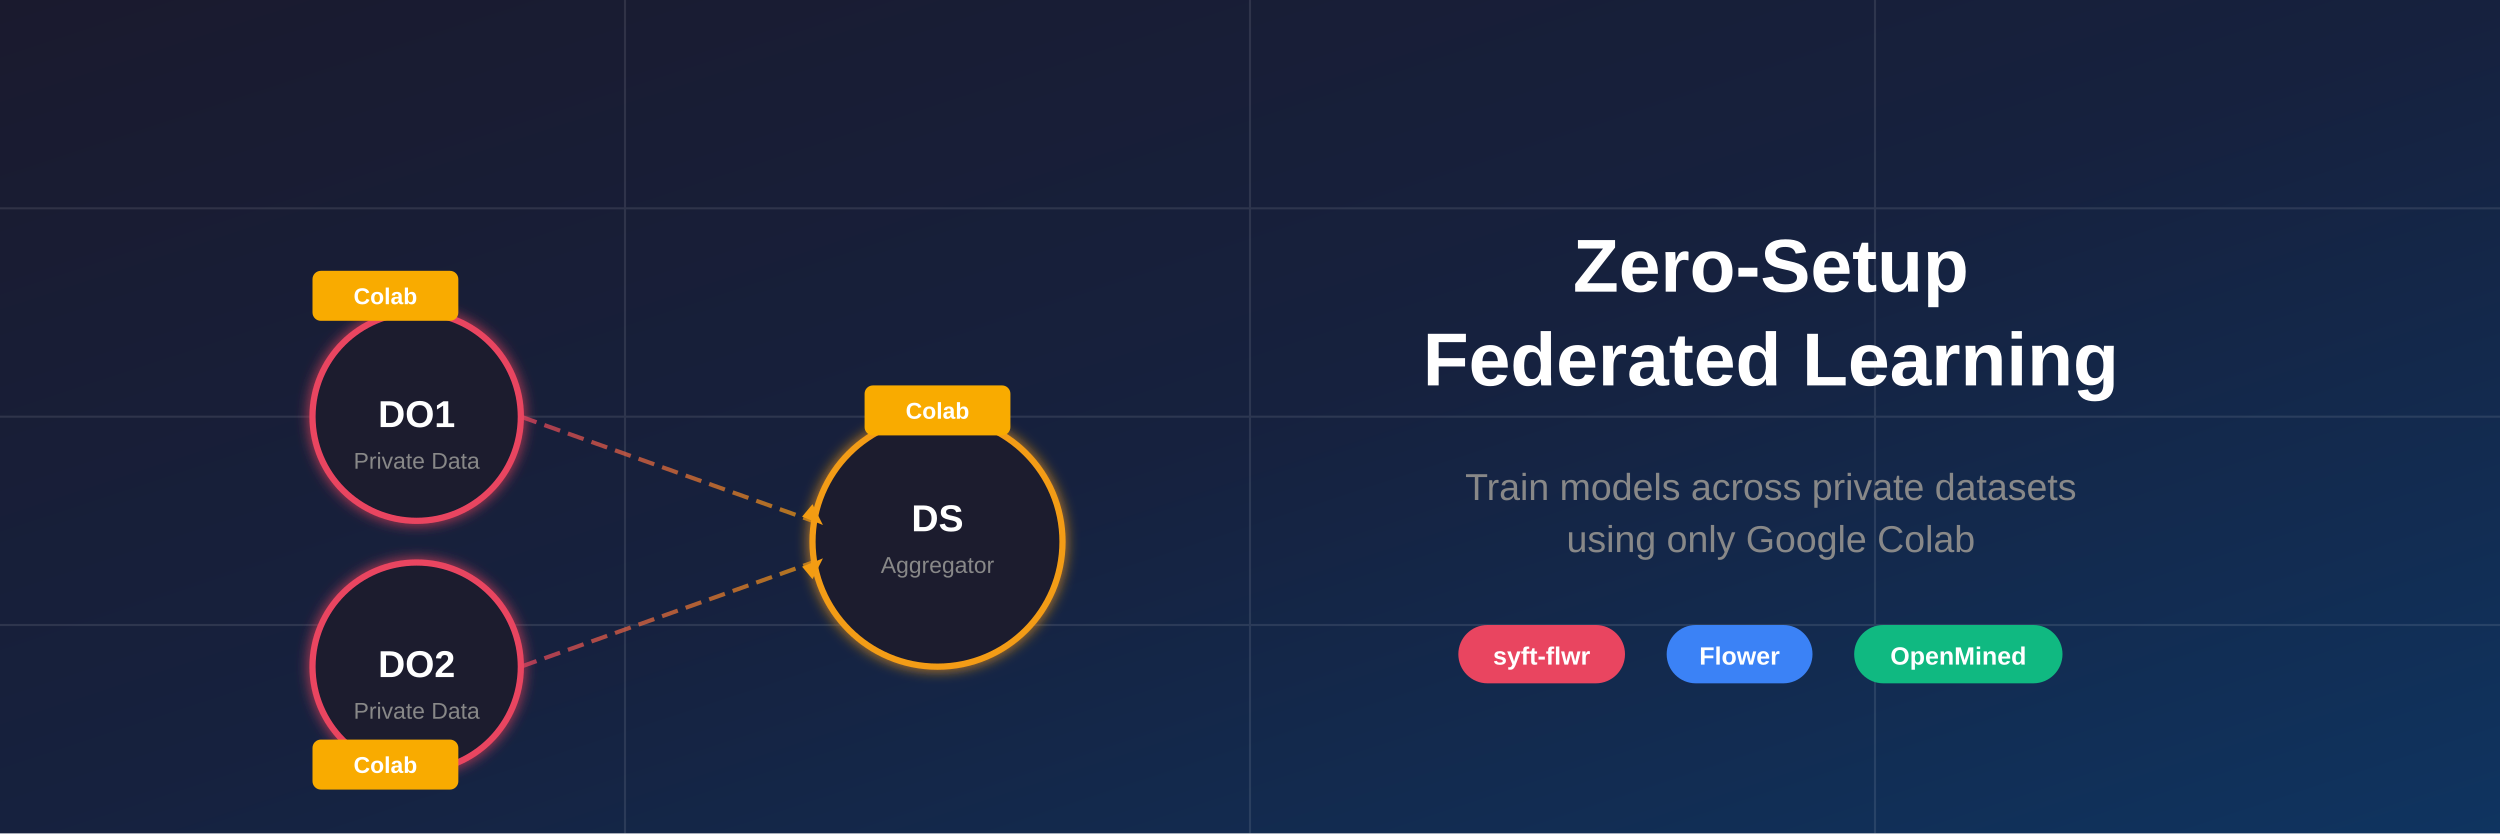
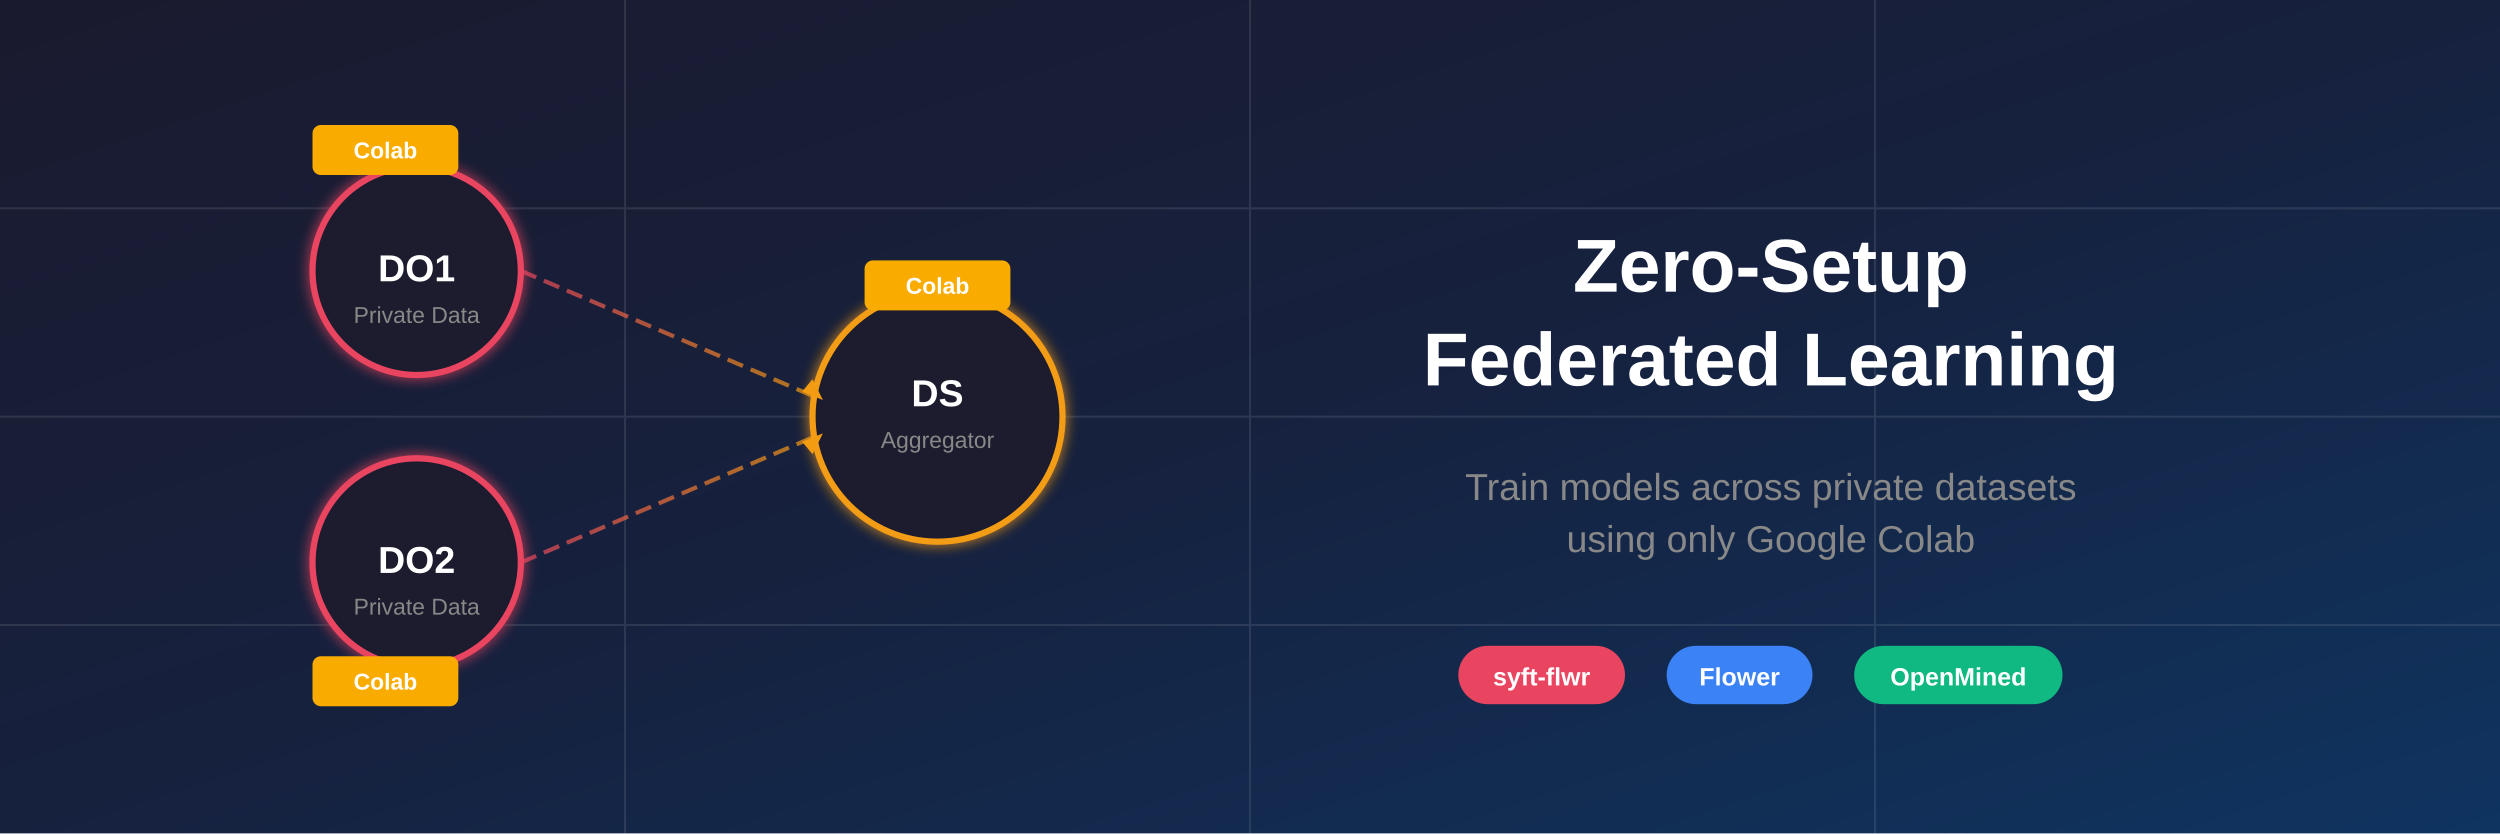
<svg xmlns="http://www.w3.org/2000/svg" viewBox="0 0 1200 400">
  <defs>
    <linearGradient id="bgGradient" x1="0%" y1="0%" x2="100%" y2="100%">
      <stop offset="0%" style="stop-color:#1a1a2e;stop-opacity:1" />
      <stop offset="50%" style="stop-color:#16213e;stop-opacity:1" />
      <stop offset="100%" style="stop-color:#0f3460;stop-opacity:1" />
    </linearGradient>
    <linearGradient id="accentGradient" x1="0%" y1="0%" x2="100%" y2="0%">
      <stop offset="0%" style="stop-color:#e94560;stop-opacity:1" />
      <stop offset="100%" style="stop-color:#f39c12;stop-opacity:1" />
    </linearGradient>
    <filter id="glow">
      <feGaussianBlur stdDeviation="3" result="coloredBlur" />
      <feMerge>
        <feMergeNode in="coloredBlur" />
        <feMergeNode in="SourceGraphic" />
      </feMerge>
    </filter>
  </defs>
  <rect width="1200" height="400" fill="url(#bgGradient)" />
  <g opacity="0.1">
    <line x1="0" y1="100" x2="1200" y2="100" stroke="#fff" stroke-width="1" />
    <line x1="0" y1="200" x2="1200" y2="200" stroke="#fff" stroke-width="1" />
    <line x1="0" y1="300" x2="1200" y2="300" stroke="#fff" stroke-width="1" />
    <line x1="300" y1="0" x2="300" y2="400" stroke="#fff" stroke-width="1" />
    <line x1="600" y1="0" x2="600" y2="400" stroke="#fff" stroke-width="1" />
    <line x1="900" y1="0" x2="900" y2="400" stroke="#fff" stroke-width="1" />
  </g>
-   <g transform="translate(200, 200)">
+   <g transform="translate(200, 130)">
    <circle r="50" fill="#1a1a2e" stroke="#e94560" stroke-width="3" filter="url(#glow)" />
    <text y="5" text-anchor="middle" fill="#fff" font-family="Arial, sans-serif" font-size="18" font-weight="bold">DO1</text>
    <text y="25" text-anchor="middle" fill="#888" font-family="Arial, sans-serif" font-size="11">Private Data</text>
  </g>
-   <g transform="translate(200, 320)">
+   <g transform="translate(200, 270)">
    <circle r="50" fill="#1a1a2e" stroke="#e94560" stroke-width="3" filter="url(#glow)" />
    <text y="5" text-anchor="middle" fill="#fff" font-family="Arial, sans-serif" font-size="18" font-weight="bold">DO2</text>
    <text y="25" text-anchor="middle" fill="#888" font-family="Arial, sans-serif" font-size="11">Private Data</text>
  </g>
-   <g transform="translate(450, 260)">
+   <g transform="translate(450, 200)">
    <circle r="60" fill="#1a1a2e" stroke="#f39c12" stroke-width="3" filter="url(#glow)" />
    <text y="-5" text-anchor="middle" fill="#fff" font-family="Arial, sans-serif" font-size="18" font-weight="bold">DS</text>
    <text y="15" text-anchor="middle" fill="#888" font-family="Arial, sans-serif" font-size="11">Aggregator</text>
  </g>
-   <line x1="250" y1="200" x2="390" y2="250" stroke="url(#accentGradient)" stroke-width="2" stroke-dasharray="8,4" opacity="0.7" />
-   <line x1="250" y1="320" x2="390" y2="270" stroke="url(#accentGradient)" stroke-width="2" stroke-dasharray="8,4" opacity="0.7" />
-   <polygon points="385,248 395,252 390,242" fill="#f39c12" />
-   <polygon points="385,272 395,268 390,278" fill="#f39c12" />
-   <g transform="translate(150, 130)">
+   <line x1="250" y1="130" x2="390" y2="190" stroke="url(#accentGradient)" stroke-width="2" stroke-dasharray="8,4" opacity="0.7" />
+   <line x1="250" y1="270" x2="390" y2="210" stroke="url(#accentGradient)" stroke-width="2" stroke-dasharray="8,4" opacity="0.7" />
+   <polygon points="385,188 395,192 390,182" fill="#f39c12" />
+   <polygon points="385,212 395,208 390,218" fill="#f39c12" />
+   <g transform="translate(150, 60)">
    <rect x="0" y="0" width="70" height="24" rx="4" fill="#f9ab00" />
    <text x="35" y="16" text-anchor="middle" fill="#fff" font-family="Arial, sans-serif" font-size="11" font-weight="bold">Colab</text>
  </g>
-   <g transform="translate(150, 355)">
+   <g transform="translate(150, 315)">
    <rect x="0" y="0" width="70" height="24" rx="4" fill="#f9ab00" />
    <text x="35" y="16" text-anchor="middle" fill="#fff" font-family="Arial, sans-serif" font-size="11" font-weight="bold">Colab</text>
  </g>
-   <g transform="translate(415, 185)">
+   <g transform="translate(415, 125)">
    <rect x="0" y="0" width="70" height="24" rx="4" fill="#f9ab00" />
    <text x="35" y="16" text-anchor="middle" fill="#fff" font-family="Arial, sans-serif" font-size="11" font-weight="bold">Colab</text>
  </g>
  <text x="850" y="140" text-anchor="middle" fill="#fff" font-family="Arial, sans-serif" font-size="36" font-weight="bold">Zero-Setup</text>
  <text x="850" y="185" text-anchor="middle" fill="#fff" font-family="Arial, sans-serif" font-size="36" font-weight="bold">Federated Learning</text>
  <text x="850" y="240" text-anchor="middle" fill="#888" font-family="Arial, sans-serif" font-size="18">Train models across private datasets</text>
  <text x="850" y="265" text-anchor="middle" fill="#888" font-family="Arial, sans-serif" font-size="18">using only Google Colab</text>
-   <g transform="translate(700, 300)">
+   <g transform="translate(700, 310)">
    <rect x="0" y="0" width="80" height="28" rx="14" fill="#e94560" />
    <text x="40" y="19" text-anchor="middle" fill="#fff" font-family="Arial, sans-serif" font-size="12" font-weight="bold">syft-flwr</text>
  </g>
-   <g transform="translate(800, 300)">
+   <g transform="translate(800, 310)">
    <rect x="0" y="0" width="70" height="28" rx="14" fill="#3b82f6" />
    <text x="35" y="19" text-anchor="middle" fill="#fff" font-family="Arial, sans-serif" font-size="12" font-weight="bold">Flower</text>
  </g>
-   <g transform="translate(890, 300)">
+   <g transform="translate(890, 310)">
    <rect x="0" y="0" width="100" height="28" rx="14" fill="#10b981" />
    <text x="50" y="19" text-anchor="middle" fill="#fff" font-family="Arial, sans-serif" font-size="12" font-weight="bold">OpenMined</text>
  </g>
</svg>
